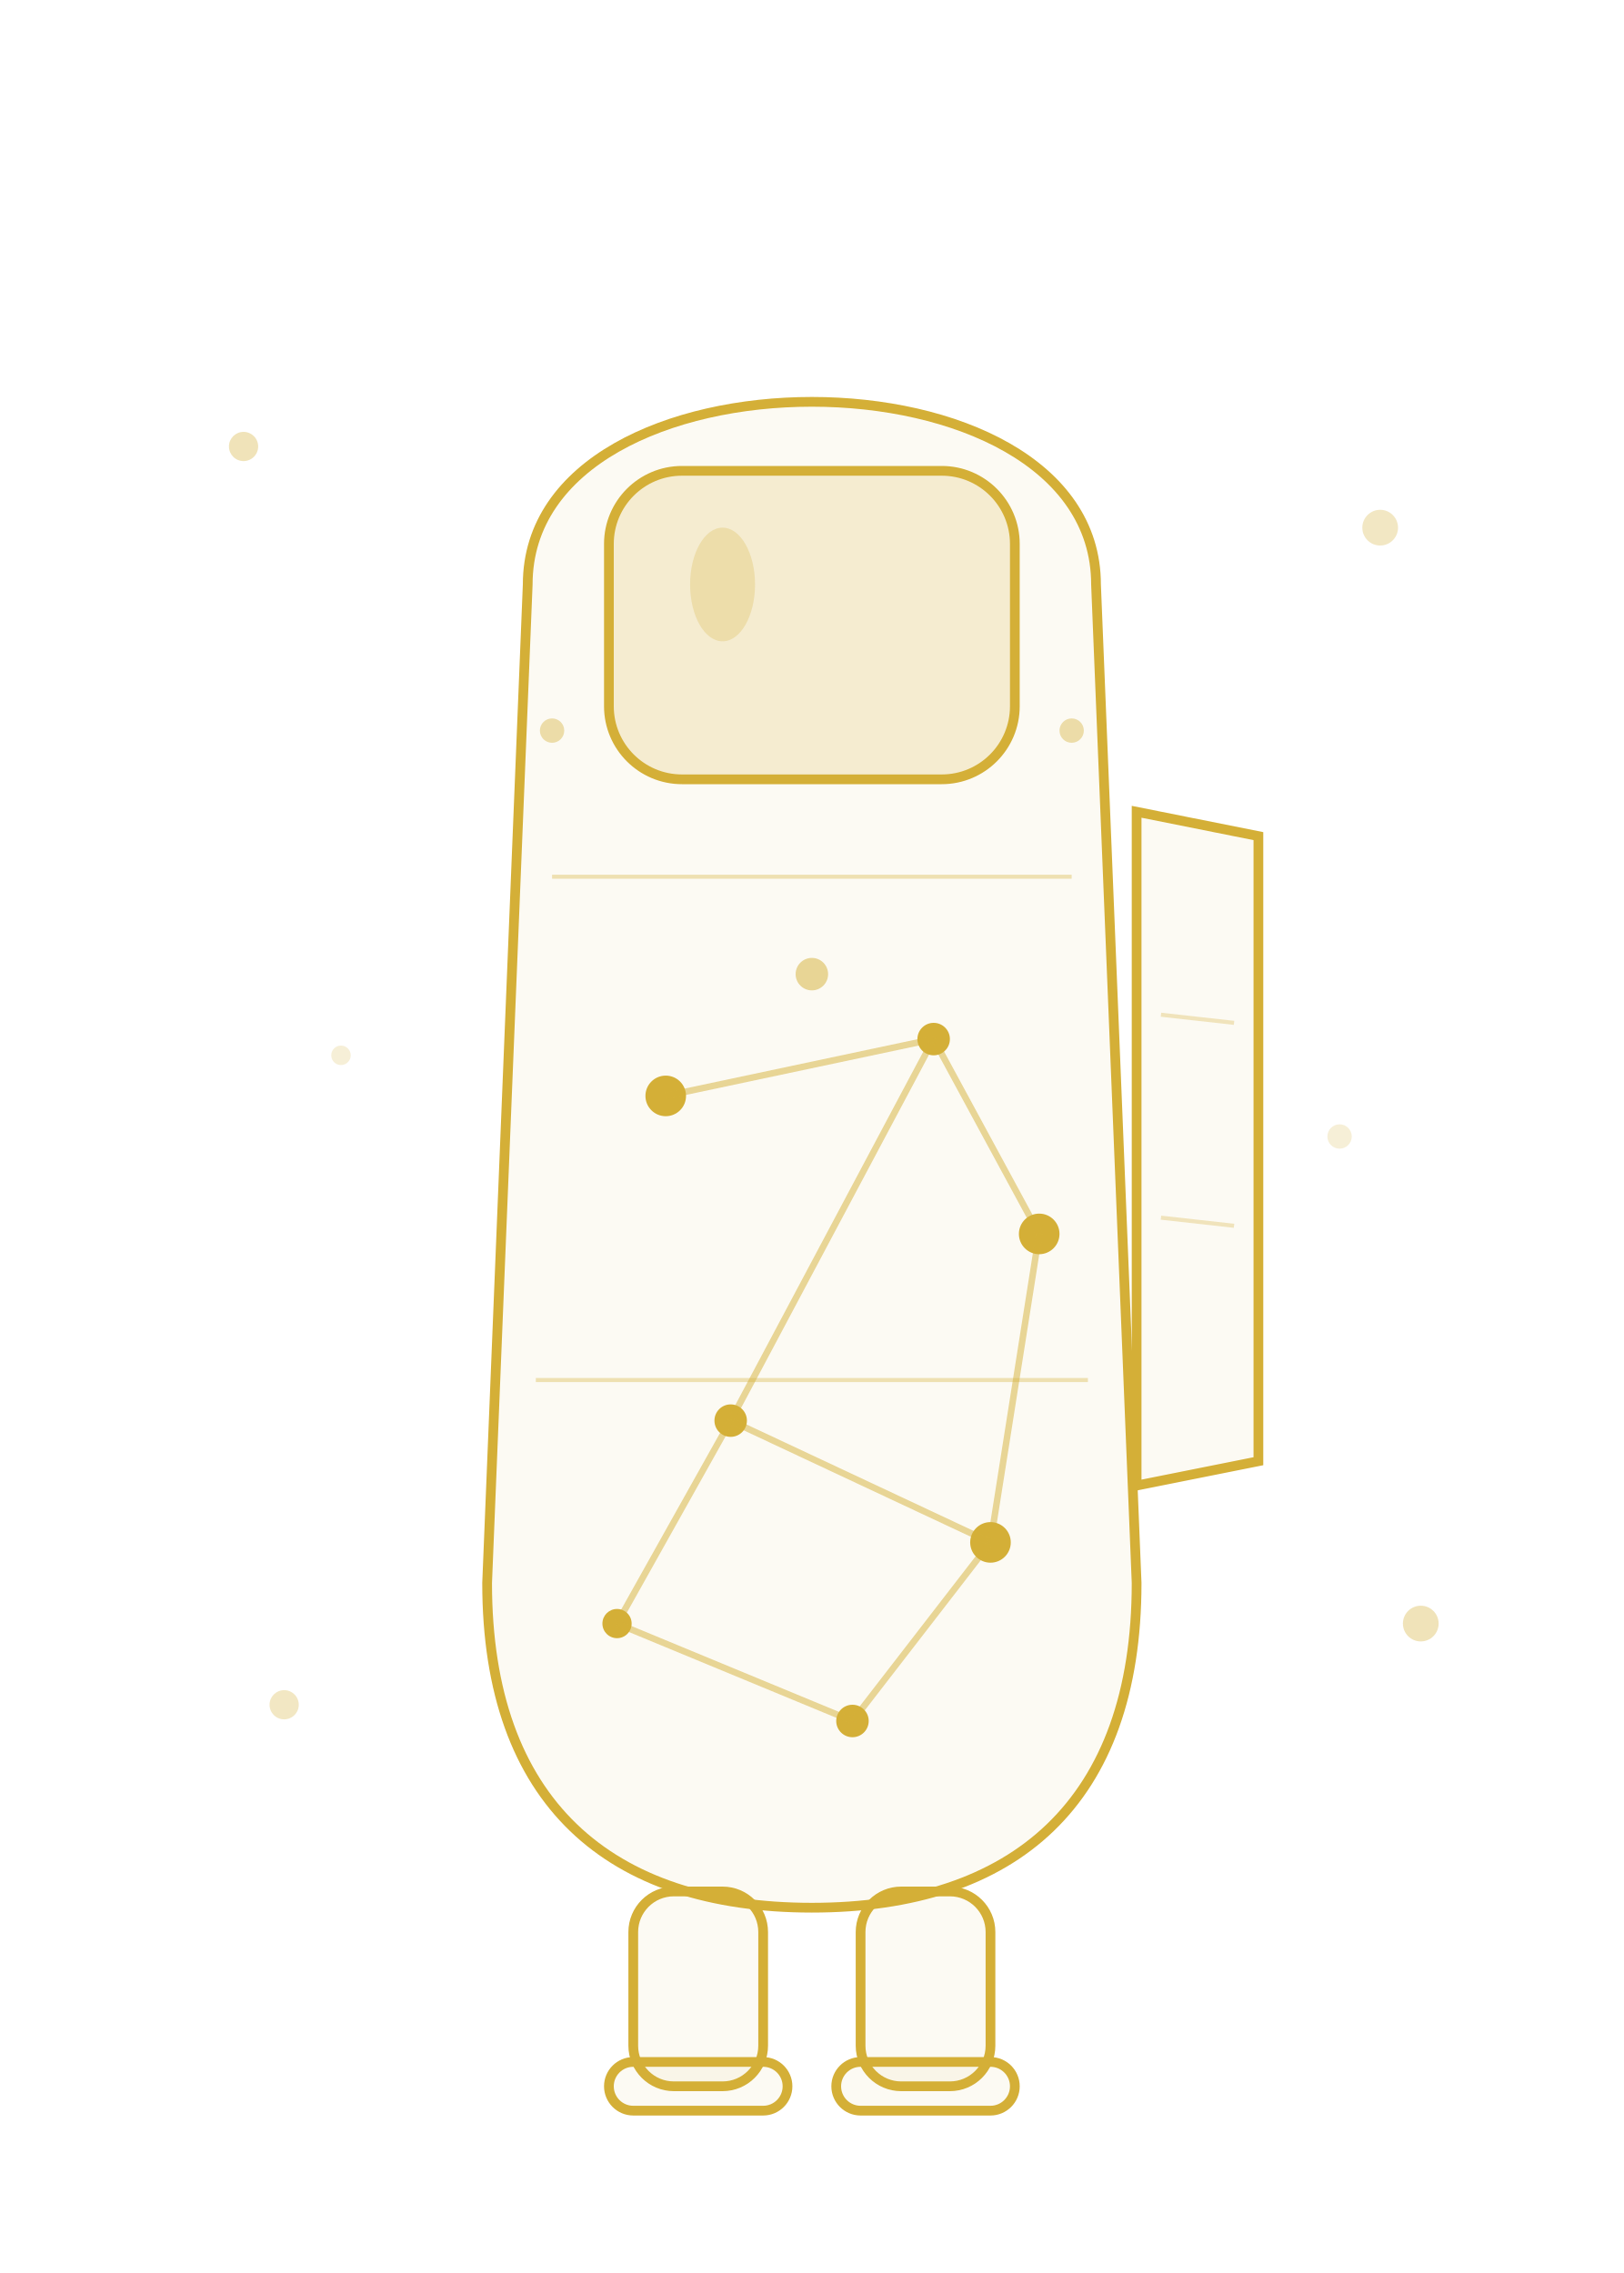
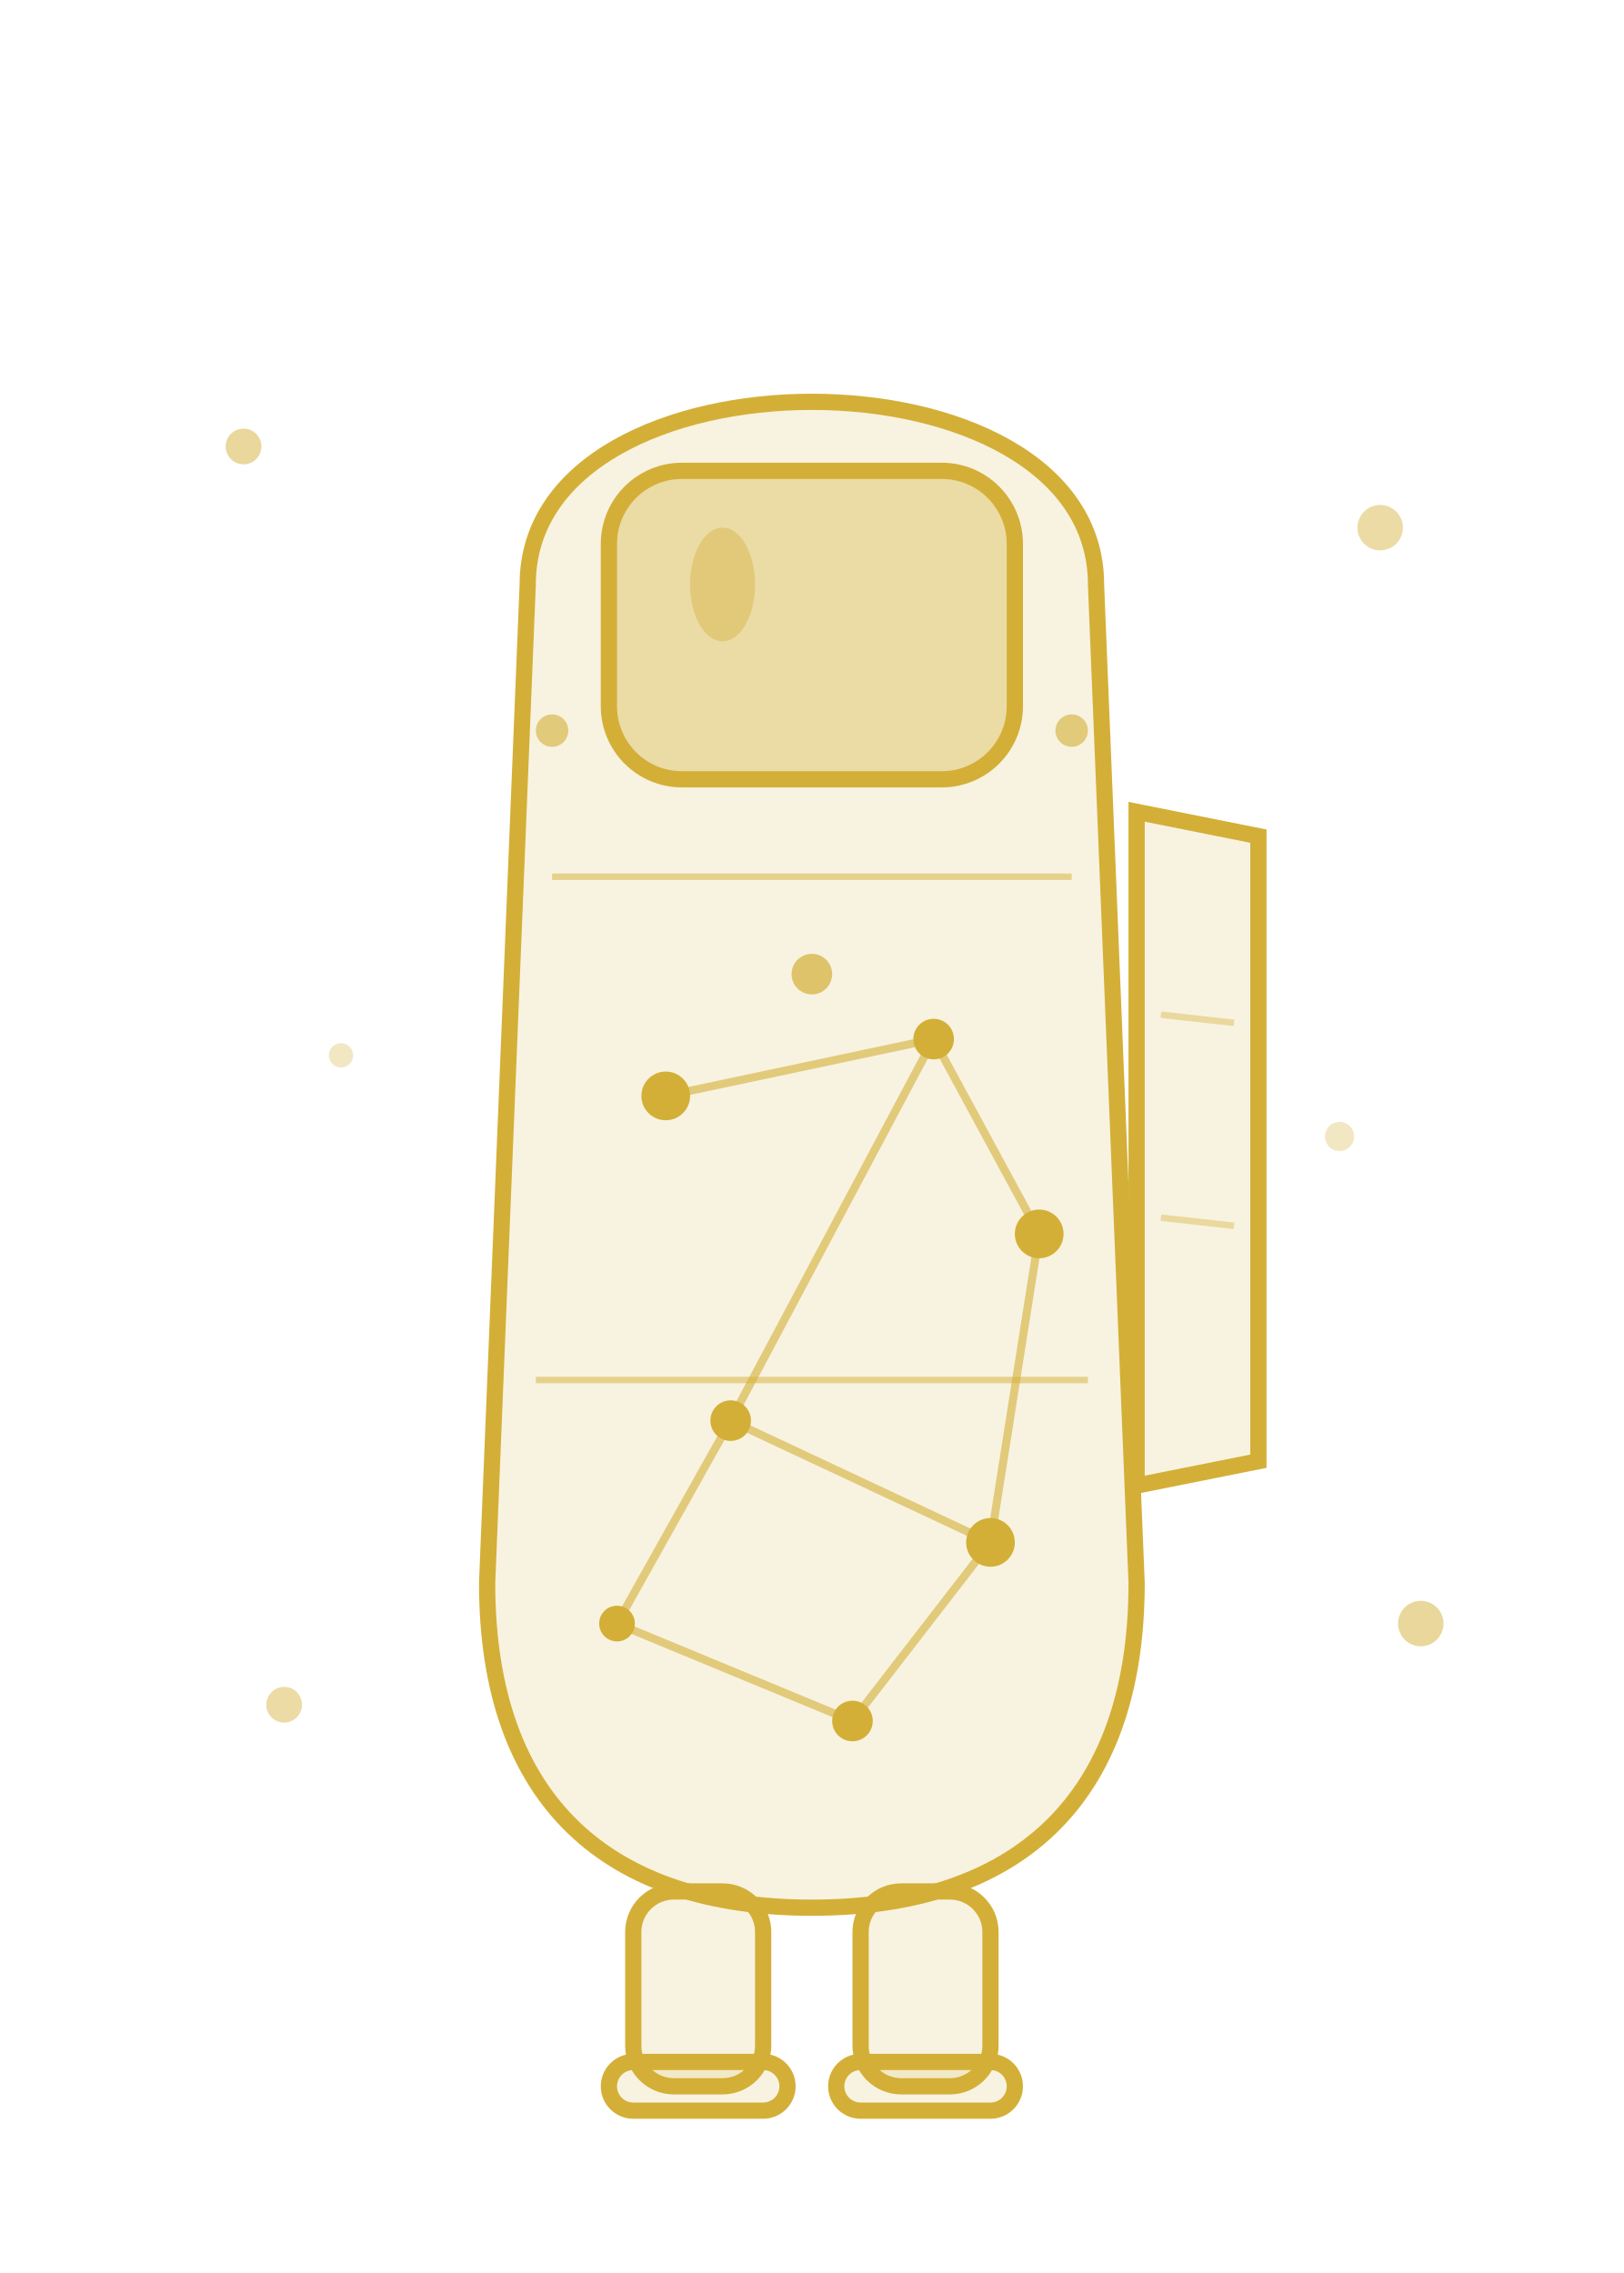
<svg xmlns="http://www.w3.org/2000/svg" viewBox="0 0 200 280" width="200" height="280">
  <style>
    .star { fill: #d4af37; }
-     .line { stroke: #d4af37; stroke-width: 0.8; opacity: 0.5; }
-     .suit { fill: rgba(212,175,55,0.06); stroke: #d4af37; stroke-width: 1.2; }
-     .visor { fill: rgba(212,175,55,0.18); stroke: #d4af37; stroke-width: 1.2; }
-     .panel { fill: none; stroke: #d4af37; stroke-width: 0.5; opacity: 0.35; }
-     .rivet { fill: #d4af37; opacity: 0.4; }
+     .line { stroke: #d4af37; stroke-width: 1; opacity: 0.6; }
+     .suit { fill: rgba(212,175,55,0.15); stroke: #d4af37; stroke-width: 2; }
+     .visor { fill: rgba(212,175,55,0.35); stroke: #d4af37; stroke-width: 2; }
+     .panel { fill: none; stroke: #d4af37; stroke-width: 0.8; opacity: 0.5; }
+     .rivet { fill: #d4af37; opacity: 0.6; }
  </style>
  <path d="M65,72 C65,42 135,42 135,72 L140,195 C140,222 125,235 100,235 C75,235 60,222 60,195 Z" class="suit" />
  <rect x="75" y="58" width="50" height="38" rx="9" class="visor" />
-   <ellipse cx="89" cy="72" rx="4" ry="7" fill="#d4af37" opacity="0.25" />
+   <ellipse cx="89" cy="72" rx="4" ry="7" fill="#d4af37" opacity="0.4" />
  <line x1="68" y1="108" x2="132" y2="108" class="panel" />
  <line x1="66" y1="170" x2="134" y2="170" class="panel" />
-   <circle cx="100" cy="120" r="2" class="star" opacity="0.5" />
-   <circle cx="68" cy="90" r="1.5" class="rivet" />
-   <circle cx="132" cy="90" r="1.5" class="rivet" />
-   <path d="M140,100 L155,103 L155,180 L140,183 Z" class="suit" stroke-width="0.9" />
-   <line x1="143" y1="125" x2="152" y2="126" stroke="#d4af37" stroke-width="0.5" opacity="0.3" />
-   <line x1="143" y1="150" x2="152" y2="151" stroke="#d4af37" stroke-width="0.5" opacity="0.3" />
-   <circle cx="82" cy="135" r="2.5" class="star" />
-   <circle cx="115" cy="128" r="2" class="star" />
-   <circle cx="128" cy="152" r="2.5" class="star" />
-   <circle cx="90" cy="175" r="2" class="star" />
-   <circle cx="122" cy="190" r="2.5" class="star" />
-   <circle cx="76" cy="200" r="1.8" class="star" />
-   <circle cx="105" cy="212" r="2" class="star" />
+   <circle cx="100" cy="120" r="2.5" class="star" opacity="0.7" />
+   <circle cx="68" cy="90" r="2" class="rivet" />
+   <circle cx="132" cy="90" r="2" class="rivet" />
+   <path d="M140,100 L155,103 L155,180 L140,183 Z" class="suit" />
+   <line x1="143" y1="125" x2="152" y2="126" stroke="#d4af37" stroke-width="0.8" opacity="0.4" />
+   <line x1="143" y1="150" x2="152" y2="151" stroke="#d4af37" stroke-width="0.8" opacity="0.4" />
+   <circle cx="82" cy="135" r="3" class="star" />
+   <circle cx="115" cy="128" r="2.5" class="star" />
+   <circle cx="128" cy="152" r="3" class="star" />
+   <circle cx="90" cy="175" r="2.5" class="star" />
+   <circle cx="122" cy="190" r="3" class="star" />
+   <circle cx="76" cy="200" r="2.2" class="star" />
+   <circle cx="105" cy="212" r="2.5" class="star" />
  <line x1="82" y1="135" x2="115" y2="128" class="line" />
  <line x1="115" y1="128" x2="128" y2="152" class="line" />
  <line x1="115" y1="128" x2="90" y2="175" class="line" />
  <line x1="90" y1="175" x2="122" y2="190" class="line" />
  <line x1="128" y1="152" x2="122" y2="190" class="line" />
  <line x1="90" y1="175" x2="76" y2="200" class="line" />
  <line x1="76" y1="200" x2="105" y2="212" class="line" />
  <line x1="122" y1="190" x2="105" y2="212" class="line" />
  <rect x="78" y="233" width="16" height="24" rx="5" class="suit" />
  <rect x="106" y="233" width="16" height="24" rx="5" class="suit" />
-   <rect x="75" y="254" width="22" height="6" rx="3" class="suit" stroke-width="0.9" />
-   <rect x="103" y="254" width="22" height="6" rx="3" class="suit" stroke-width="0.9" />
-   <circle cx="30" cy="55" r="1.8" class="star" opacity="0.35" />
-   <circle cx="170" cy="65" r="2.2" class="star" opacity="0.3" />
-   <circle cx="35" cy="210" r="1.8" class="star" opacity="0.3" />
-   <circle cx="175" cy="200" r="2.2" class="star" opacity="0.35" />
-   <circle cx="42" cy="130" r="1.2" class="star" opacity="0.2" />
-   <circle cx="165" cy="140" r="1.5" class="star" opacity="0.2" />
+   <rect x="75" y="254" width="22" height="6" rx="3" class="suit" />
+   <rect x="103" y="254" width="22" height="6" rx="3" class="suit" />
+   <circle cx="30" cy="55" r="2.2" class="star" opacity="0.5" />
+   <circle cx="170" cy="65" r="2.8" class="star" opacity="0.45" />
+   <circle cx="35" cy="210" r="2.2" class="star" opacity="0.45" />
+   <circle cx="175" cy="200" r="2.8" class="star" opacity="0.5" />
+   <circle cx="42" cy="130" r="1.5" class="star" opacity="0.3" />
+   <circle cx="165" cy="140" r="1.8" class="star" opacity="0.3" />
</svg>
